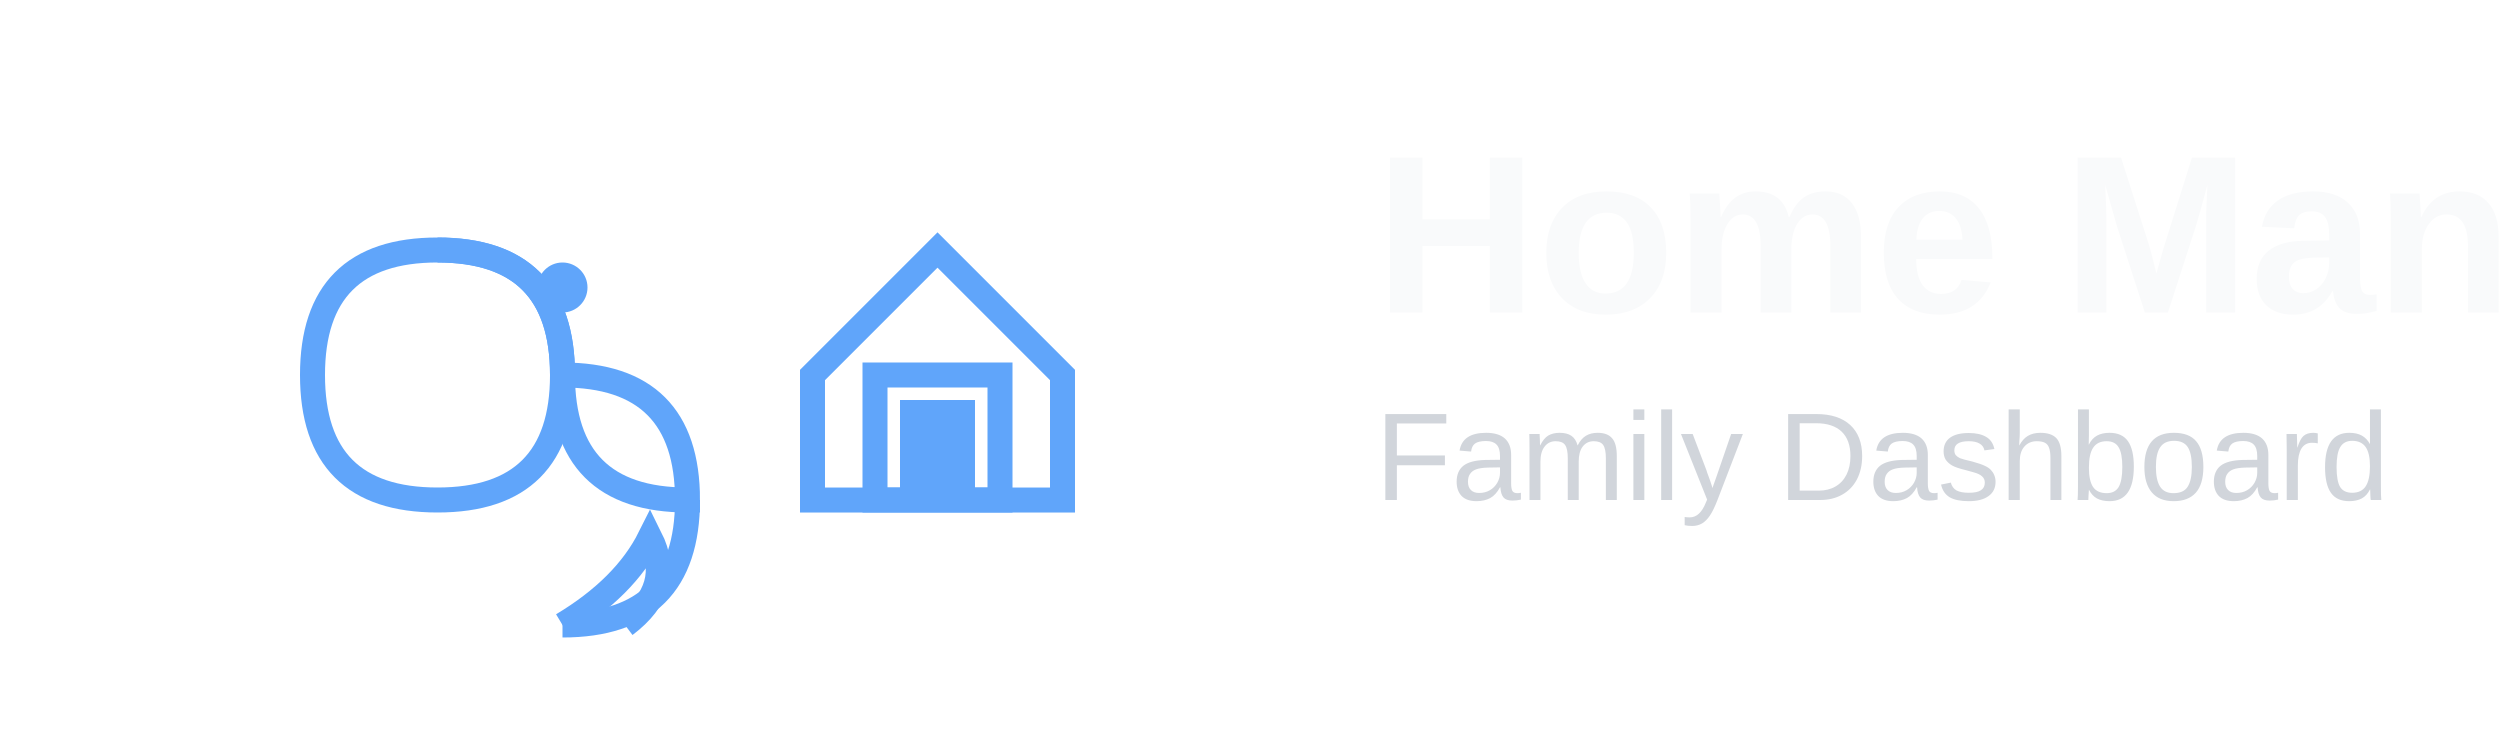
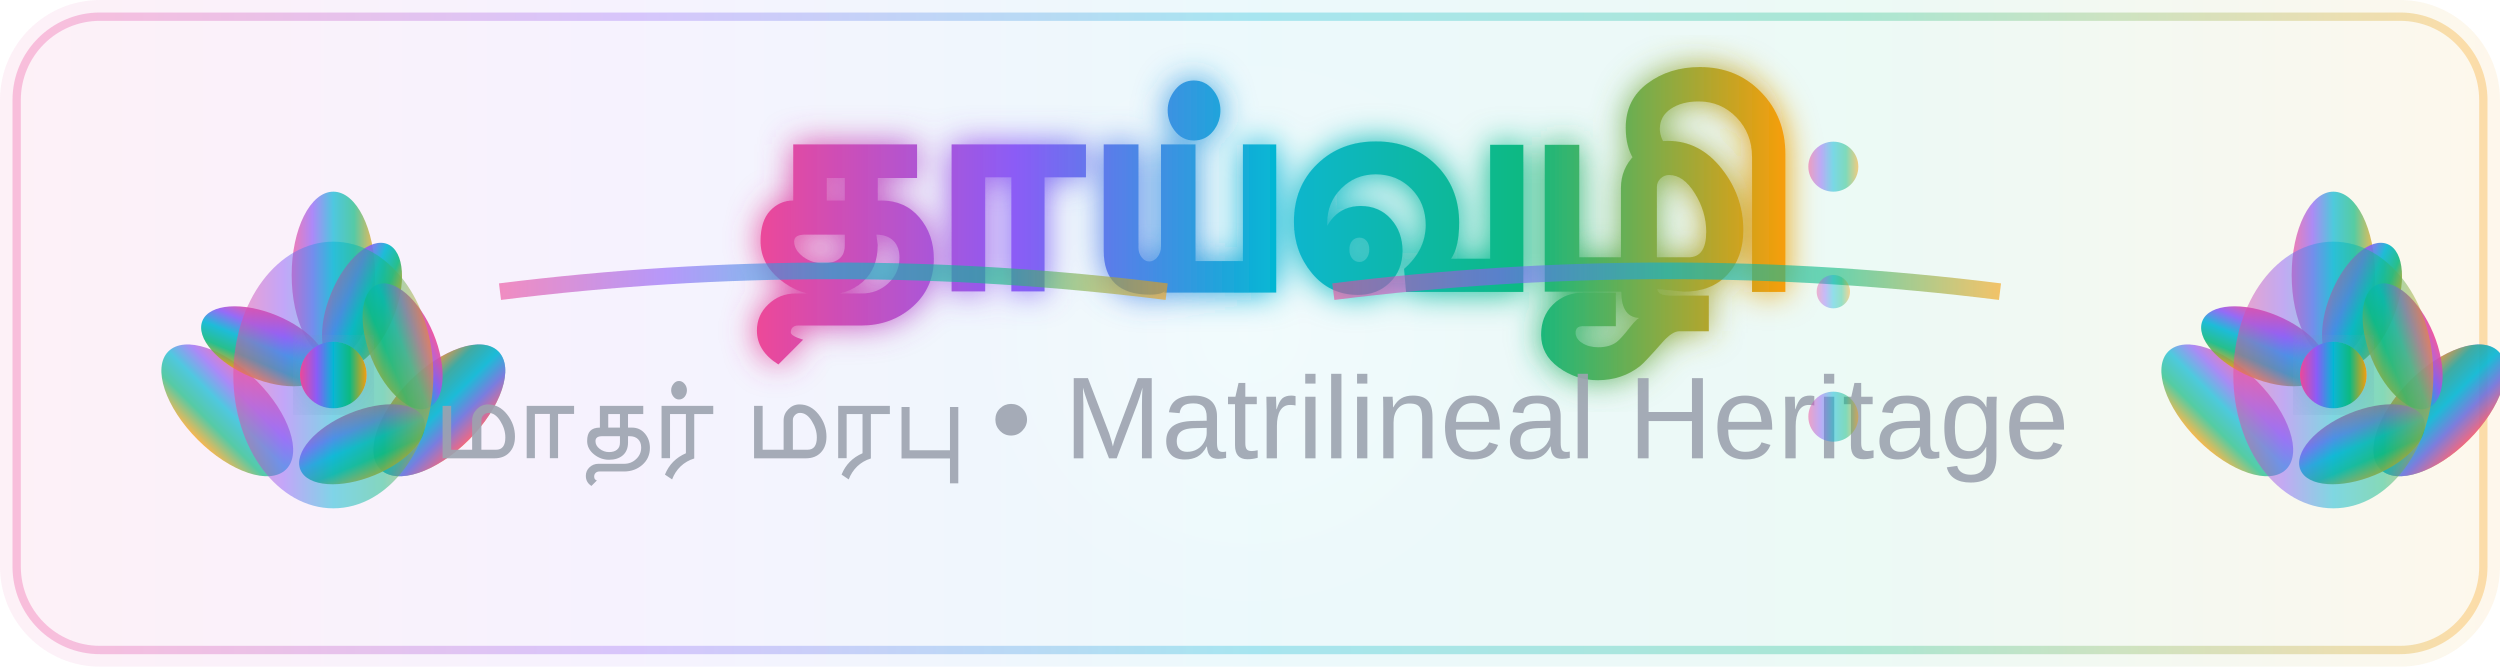
- <svg xmlns="http://www.w3.org/2000/svg" width="200" height="60" viewBox="0 0 200 60">
-   <g transform="translate(10, 15)">
-     <path d="M15 15 Q15 5 25 5 Q35 5 35 15 Q35 25 25 25 Q15 25 15 15 Z" fill="none" stroke="#60a5fa" stroke-width="2" />
-     <path d="M25 5 Q35 5 35 15" fill="none" stroke="#60a5fa" stroke-width="2" />
-     <path d="M35 15 Q45 15 45 25 Q35 25 35 15" fill="none" stroke="#60a5fa" stroke-width="2" />
-     <path d="M45 25 Q45 35 35 35" fill="none" stroke="#60a5fa" stroke-width="2" />
-     <circle cx="35" cy="8" r="2" fill="#60a5fa" />
-     <path d="M35 35 Q40 32 42 28 Q44 32 40 35" fill="none" stroke="#60a5fa" stroke-width="2" />
+ <svg xmlns="http://www.w3.org/2000/svg" width="300" height="80" viewBox="0 0 300 80">
+   <defs>
+     <linearGradient id="tamilGradient" x1="0%" y1="0%" x2="100%" y2="0%">
+       <stop offset="0%" style="stop-color:#ec4899;stop-opacity:1" />
+       <stop offset="25%" style="stop-color:#8b5cf6;stop-opacity:1" />
+       <stop offset="50%" style="stop-color:#06b6d4;stop-opacity:1" />
+       <stop offset="75%" style="stop-color:#10b981;stop-opacity:1" />
+       <stop offset="100%" style="stop-color:#f59e0b;stop-opacity:1" />
+     </linearGradient>
+     <radialGradient id="centerGlow" cx="50%" cy="50%" r="50%">
+       <stop offset="0%" style="stop-color:#ffffff;stop-opacity:0.3" />
+       <stop offset="100%" style="stop-color:#ffffff;stop-opacity:0" />
+     </radialGradient>
+     <filter id="glow">
+       <feGaussianBlur stdDeviation="4" result="coloredBlur" />
+       <feMerge>
+         <feMergeNode in="coloredBlur" />
+         <feMergeNode in="SourceGraphic" />
+       </feMerge>
+     </filter>
+     <filter id="shadow">
+       <feDropShadow dx="0" dy="3" stdDeviation="3" flood-color="rgba(0,0,0,0.4)" />
+     </filter>
+     <filter id="textGlow">
+       <feGaussianBlur stdDeviation="2" result="coloredBlur" />
+       <feMerge>
+         <feMergeNode in="coloredBlur" />
+         <feMergeNode in="SourceGraphic" />
+       </feMerge>
+     </filter>
+   </defs>
+   <rect width="300" height="80" rx="12" fill="url(#tamilGradient)" opacity="0.08" />
+   <rect x="2" y="2" width="296" height="76" rx="10" fill="none" stroke="url(#tamilGradient)" stroke-width="1" opacity="0.3" />
+   <circle cx="150" cy="40" r="35" fill="url(#centerGlow)" />
+   <g transform="translate(20, 25)">
+     <ellipse cx="20" cy="8" rx="5" ry="10" fill="url(#tamilGradient)" opacity="0.7" transform="rotate(0 20 20)" />
+     <ellipse cx="32" cy="14" rx="5" ry="10" fill="url(#tamilGradient)" opacity="0.7" transform="rotate(45 20 20)" />
+     <ellipse cx="32" cy="26" rx="5" ry="10" fill="url(#tamilGradient)" opacity="0.7" transform="rotate(135 20 20)" />
+     <ellipse cx="8" cy="26" rx="5" ry="10" fill="url(#tamilGradient)" opacity="0.7" transform="rotate(225 20 20)" />
+     <ellipse cx="20" cy="11" rx="4" ry="8" fill="url(#tamilGradient)" opacity="0.9" transform="rotate(22.5 20 20)" />
+     <ellipse cx="29" cy="20" rx="4" ry="8" fill="url(#tamilGradient)" opacity="0.9" transform="rotate(67.5 20 20)" />
+     <ellipse cx="20" cy="29" rx="4" ry="8" fill="url(#tamilGradient)" opacity="0.9" transform="rotate(112.5 20 20)" />
+     <ellipse cx="11" cy="20" rx="4" ry="8" fill="url(#tamilGradient)" opacity="0.9" transform="rotate(157.5 20 20)" />
+     <ellipse cx="20" cy="20" rx="12" ry="16" fill="url(#tamilGradient)" opacity="0.5" />
+     <circle cx="20" cy="20" r="4" fill="url(#tamilGradient)" filter="url(#glow)" />
  </g>
-   <g transform="translate(60, 10)">
-     <path d="M5 20 L15 10 L25 20 V30 H5 Z" fill="none" stroke="#60a5fa" stroke-width="2" />
-     <rect x="10" y="20" width="10" height="10" fill="none" stroke="#60a5fa" stroke-width="2" />
-     <rect x="12" y="22" width="6" height="8" fill="#60a5fa" />
+   <text x="150" y="35" font-family="Arial, sans-serif" font-size="36" font-weight="bold" fill="url(#tamilGradient)" text-anchor="middle" filter="url(#textGlow)" style="text-shadow: 0 0 10px rgba(139, 92, 246, 0.5);">தாய்வழி</text>
+   <text x="150" y="55" font-family="Arial, sans-serif" font-size="14" fill="#9ca3af" opacity="0.9" text-anchor="middle">மாதர் மரபு • Matrilineal Heritage</text>
+   <g transform="translate(260, 25)">
+     <ellipse cx="20" cy="8" rx="5" ry="10" fill="url(#tamilGradient)" opacity="0.7" transform="rotate(0 20 20)" />
+     <ellipse cx="32" cy="14" rx="5" ry="10" fill="url(#tamilGradient)" opacity="0.7" transform="rotate(45 20 20)" />
+     <ellipse cx="32" cy="26" rx="5" ry="10" fill="url(#tamilGradient)" opacity="0.7" transform="rotate(135 20 20)" />
+     <ellipse cx="8" cy="26" rx="5" ry="10" fill="url(#tamilGradient)" opacity="0.7" transform="rotate(225 20 20)" />
+     <ellipse cx="20" cy="11" rx="4" ry="8" fill="url(#tamilGradient)" opacity="0.9" transform="rotate(22.5 20 20)" />
+     <ellipse cx="29" cy="20" rx="4" ry="8" fill="url(#tamilGradient)" opacity="0.9" transform="rotate(67.5 20 20)" />
+     <ellipse cx="20" cy="29" rx="4" ry="8" fill="url(#tamilGradient)" opacity="0.9" transform="rotate(112.5 20 20)" />
+     <ellipse cx="11" cy="20" rx="4" ry="8" fill="url(#tamilGradient)" opacity="0.9" transform="rotate(157.5 20 20)" />
+     <ellipse cx="20" cy="20" rx="12" ry="16" fill="url(#tamilGradient)" opacity="0.5" />
+     <circle cx="20" cy="20" r="4" fill="url(#tamilGradient)" filter="url(#glow)" />
  </g>
-   <text x="110" y="25" font-family="Arial, sans-serif" font-size="18" font-weight="bold" fill="#f9fafb">Home Manager</text>
-   <text x="110" y="40" font-family="Arial, sans-serif" font-size="10" fill="#d1d5db">Family Dashboard</text>
+   <path d="M 60 35 Q 100 30 140 35" stroke="url(#tamilGradient)" stroke-width="2" fill="none" opacity="0.6" />
+   <path d="M 160 35 Q 200 30 240 35" stroke="url(#tamilGradient)" stroke-width="2" fill="none" opacity="0.6" />
+   <circle cx="220" cy="20" r="3" fill="url(#tamilGradient)" opacity="0.5" />
+   <circle cx="220" cy="35" r="2" fill="url(#tamilGradient)" opacity="0.4" />
+   <circle cx="220" cy="50" r="3" fill="url(#tamilGradient)" opacity="0.5" />
</svg>
